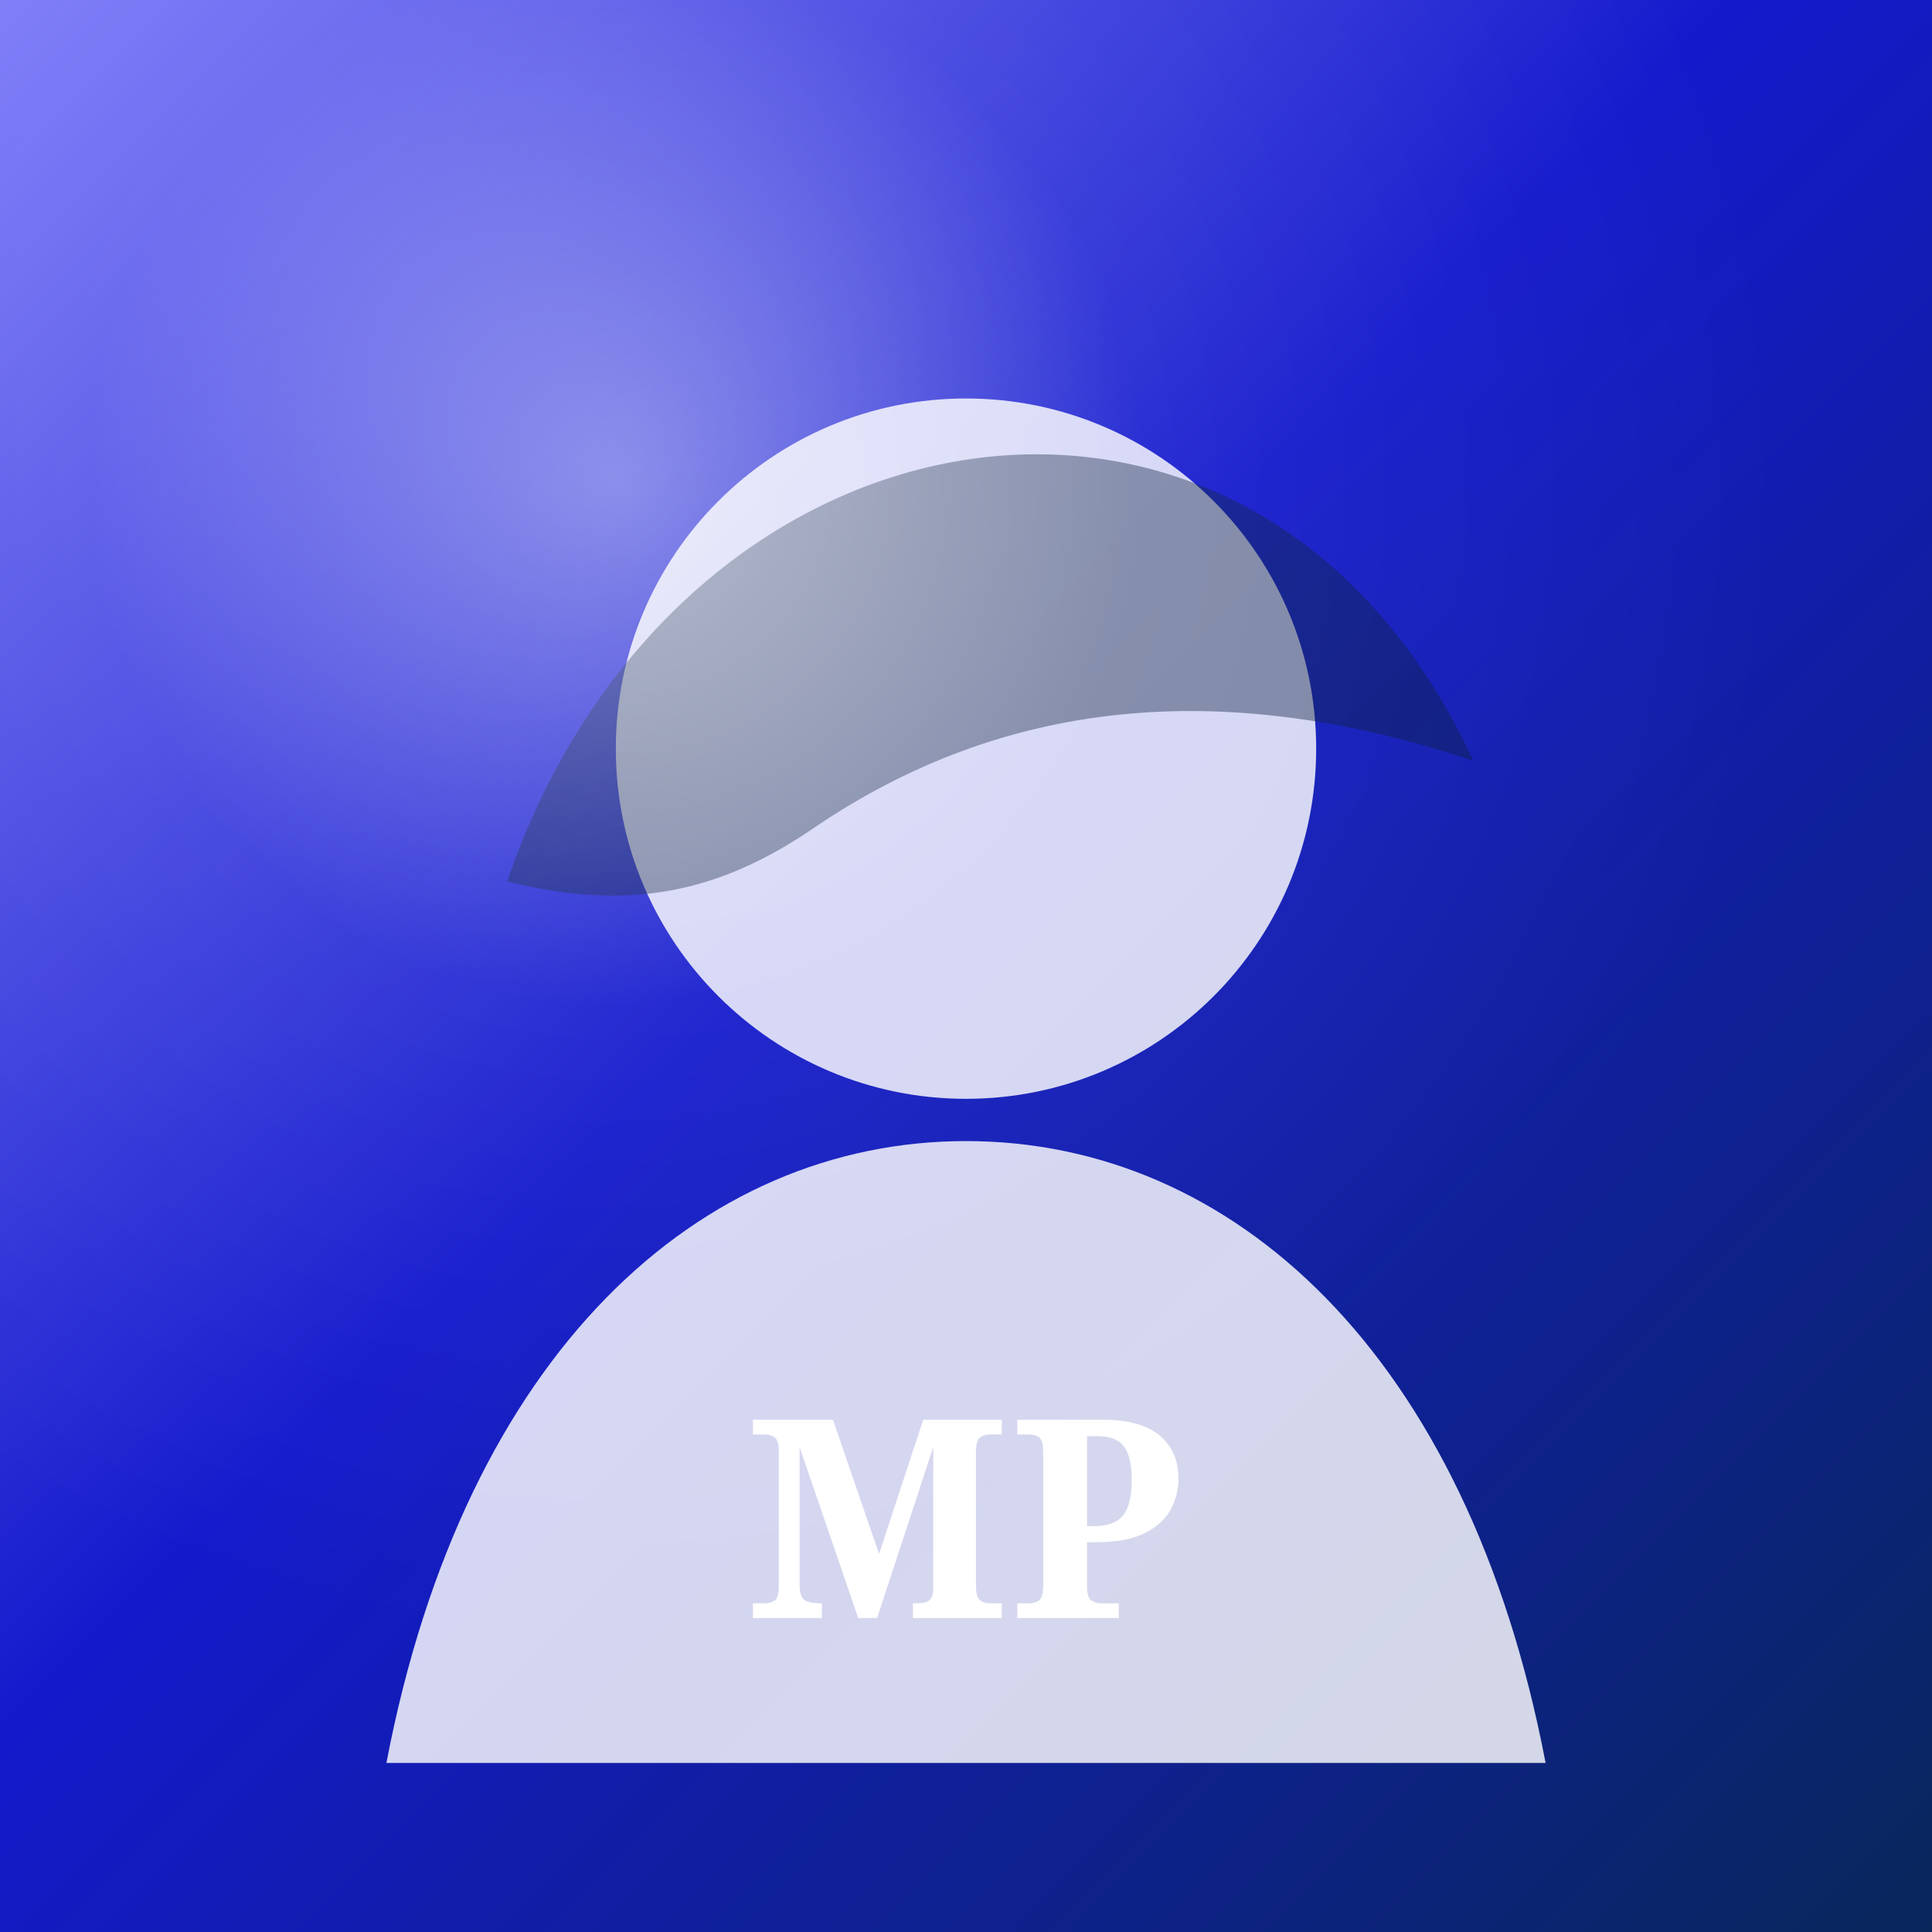
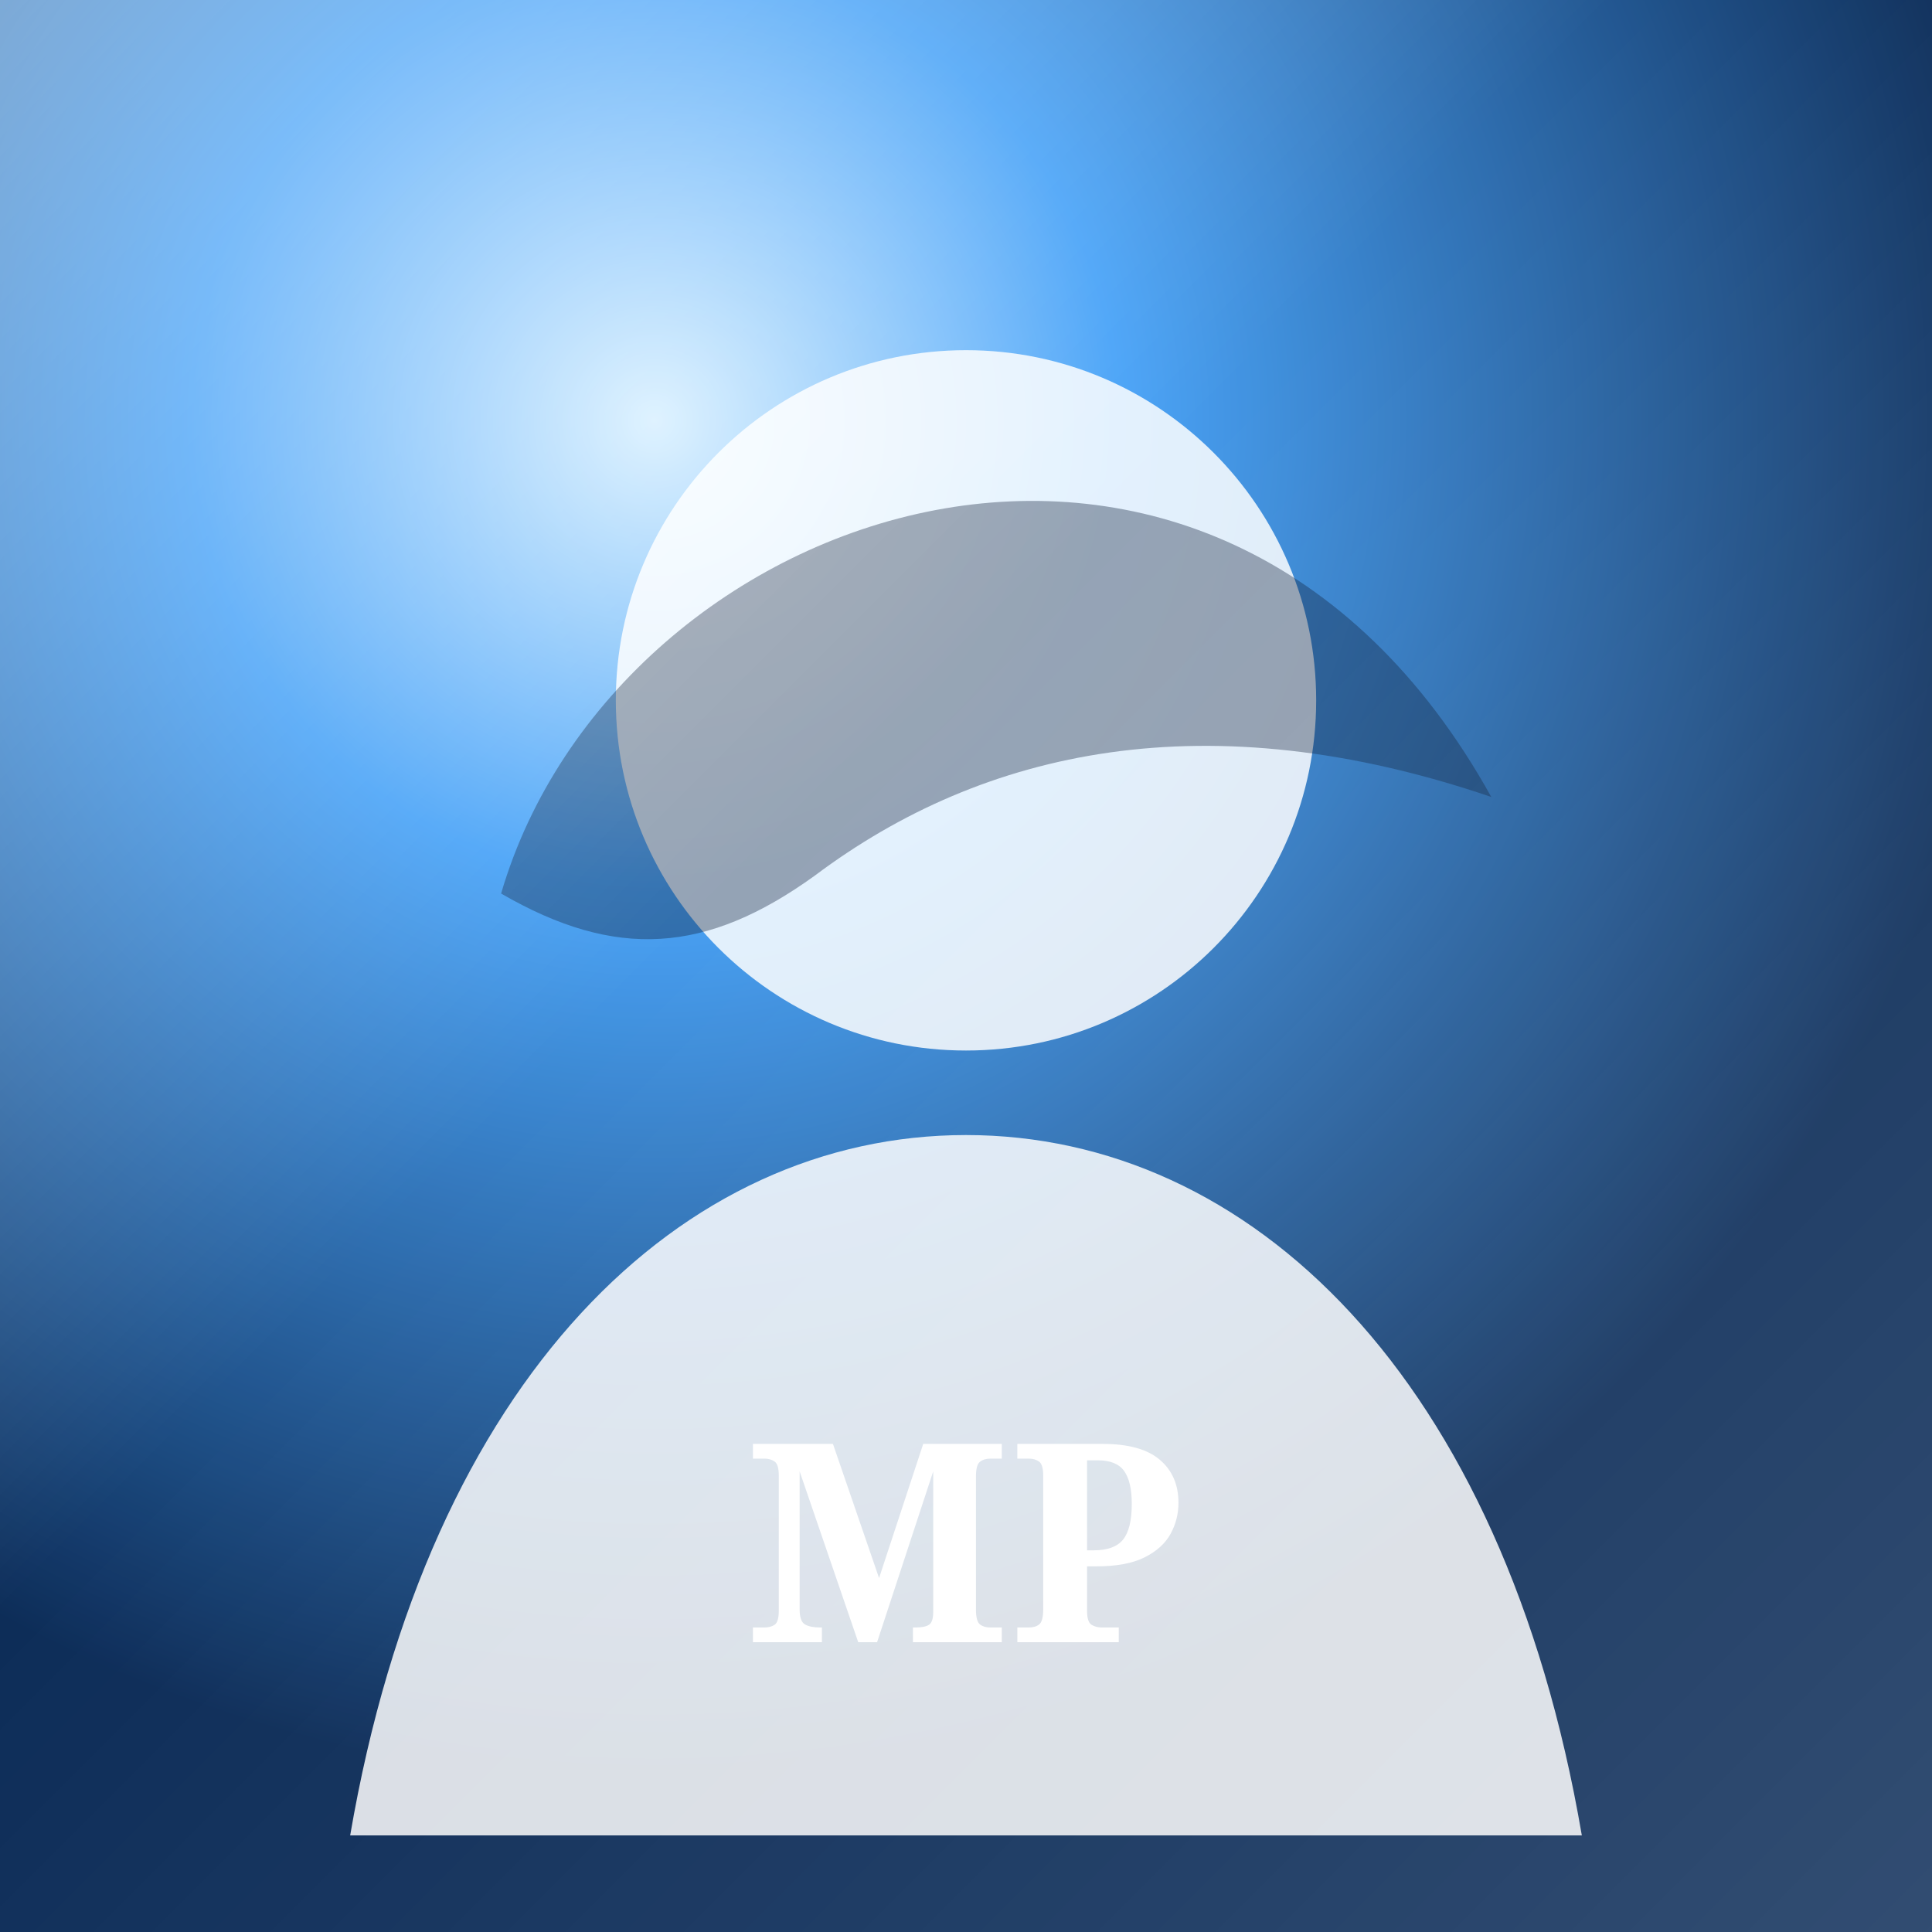
<svg xmlns="http://www.w3.org/2000/svg" width="320" height="320" viewBox="0 0 320 320">
  <defs>
-     <radialGradient id="shine" cx="32%" cy="25%" r="60%">
-       <stop offset="0%" stop-color="rgba(255,255,255,0.42)" />
-       <stop offset="45%" stop-color="rgba(255,255,255,0.06)" />
-       <stop offset="100%" stop-color="rgba(255,255,255,0)" />
+     <radialGradient id="r" cx="34%" cy="22%" r="70%">
+       <stop offset="0%" stop-color="#d9f0ff" />
+       <stop offset="34%" stop-color="hsl(209, 92%, 62%)" />
+       <stop offset="100%" stop-color="#052653" />
    </radialGradient>
-     <linearGradient id="g" x1="0" y1="0" x2="1" y2="1">
-       <stop offset="0%" stop-color="hsl(241, 92%, 73%)" />
-       <stop offset="45%" stop-color="hsl(238, 82%, 44%)" />
-       <stop offset="100%" stop-color="#09275a" />
+     <linearGradient id="shine" x1="0" y1="0" x2="1" y2="1">
+       <stop offset="0%" stop-color="rgba(255,255,255,.38)" />
+       <stop offset="42%" stop-color="rgba(255,255,255,.03)" />
+       <stop offset="100%" stop-color="rgba(255,255,255,.18)" />
    </linearGradient>
  </defs>
-   <rect width="320" height="320" fill="url(#g)" />
-   <circle cx="160" cy="124" r="58" fill="rgba(255,255,255,0.82)" />
-   <path d="M64 292c13-68 52-103 96-103s83 35 96 103" fill="rgba(255,255,255,0.82)" />
-   <path d="M84 146c28-82 124-98 160-20c-42-14-78-10-109 11c-16 11-31 14-51 9z" fill="rgba(7,27,60,0.42)" />
+   <rect width="320" height="320" fill="url(#r)" />
+   <circle cx="160" cy="116" r="58" fill="rgba(255,255,255,.84)" />
+   <path d="M58 304c13-76 55-116 102-116s89 40 102 116" fill="rgba(255,255,255,.84)" />
+   <path d="M83 148c19-65 118-99 164-16c-47-16-84-8-112 13c-18 13-33 14-52 3z" fill="rgba(4,21,48,.36)" />
  <rect width="320" height="320" fill="url(#shine)" />
-   <text x="160" y="268" text-anchor="middle" font-family="Georgia, serif" font-size="46" font-weight="700" fill="white">MP</text>
+   <text x="160" y="272" text-anchor="middle" font-family="Georgia,serif" font-size="46" font-weight="700" fill="white">MP</text>
</svg>
